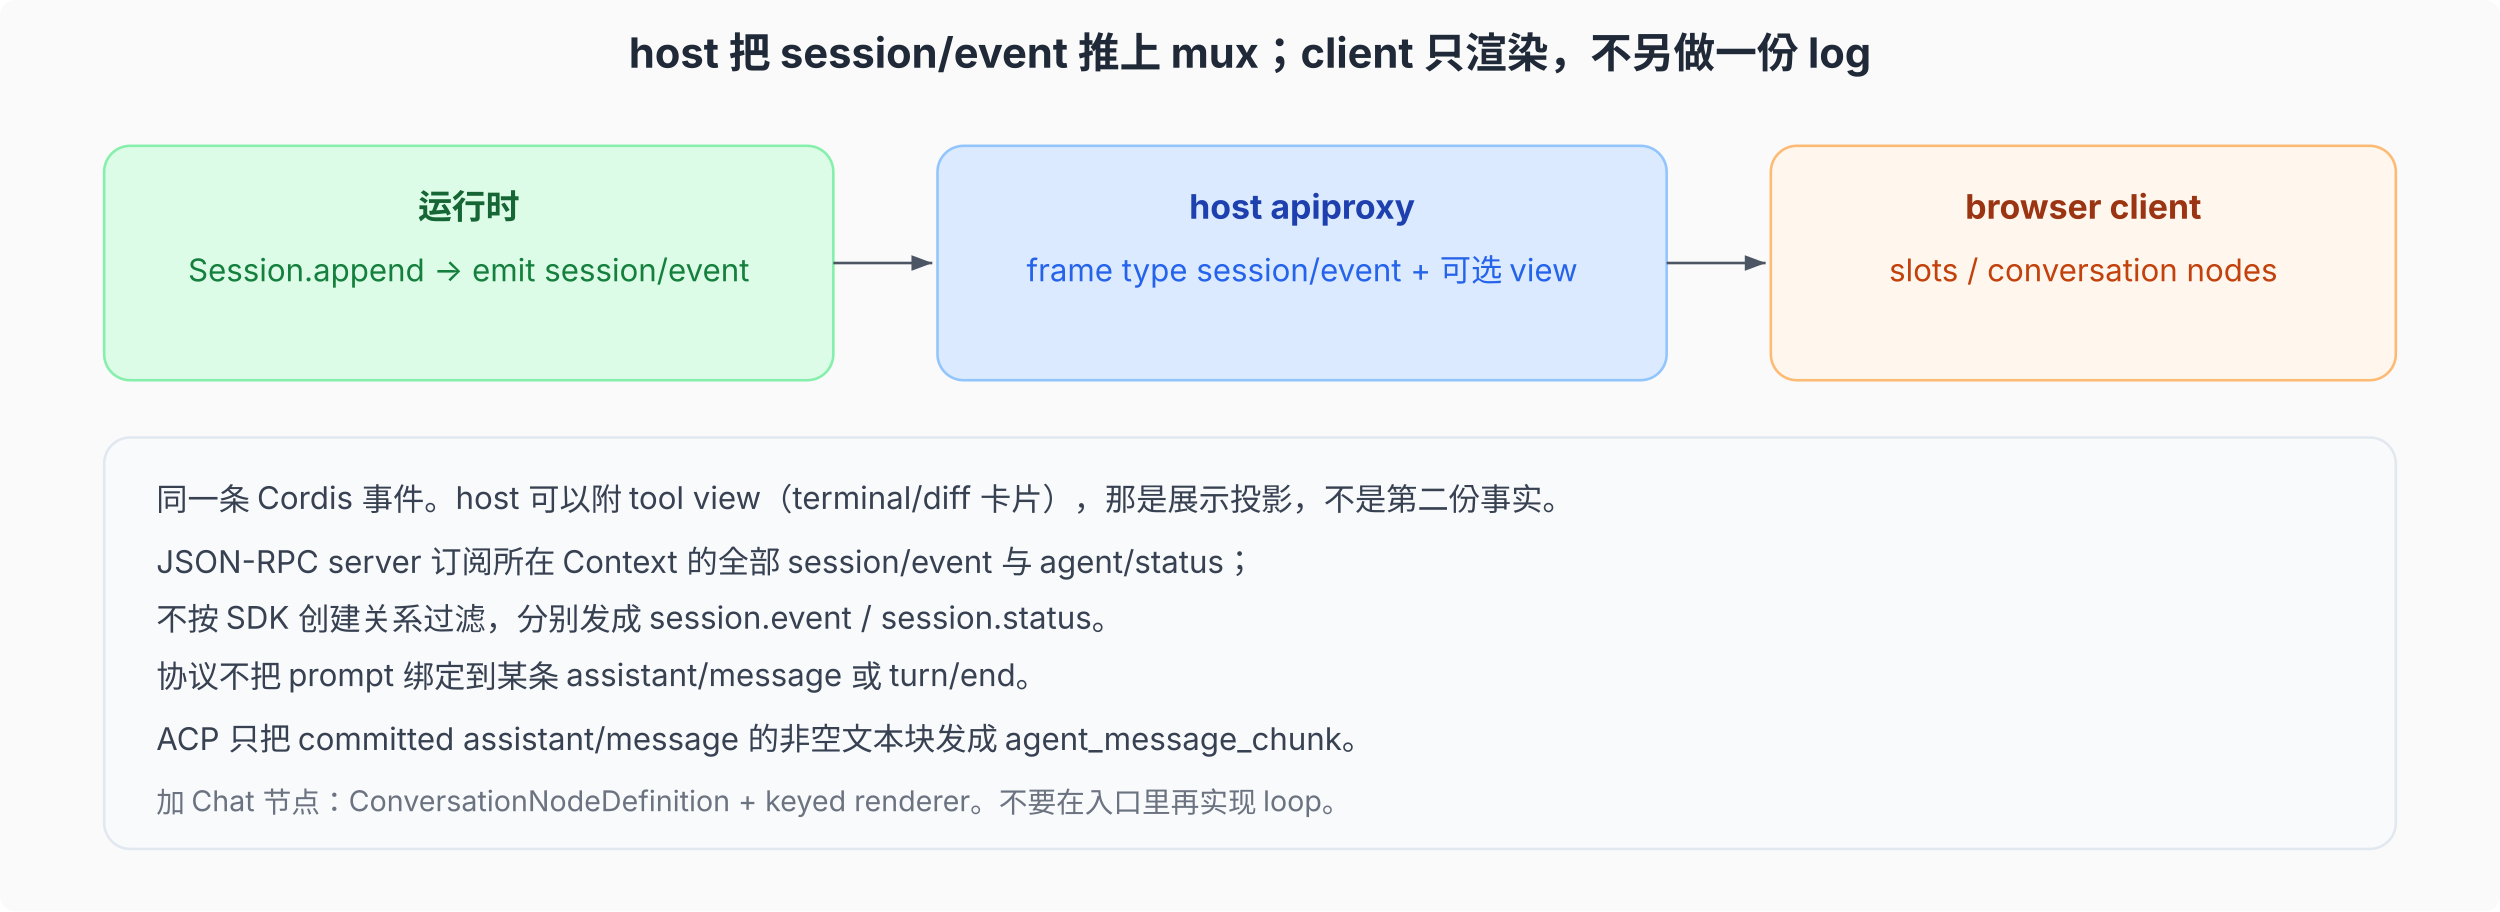
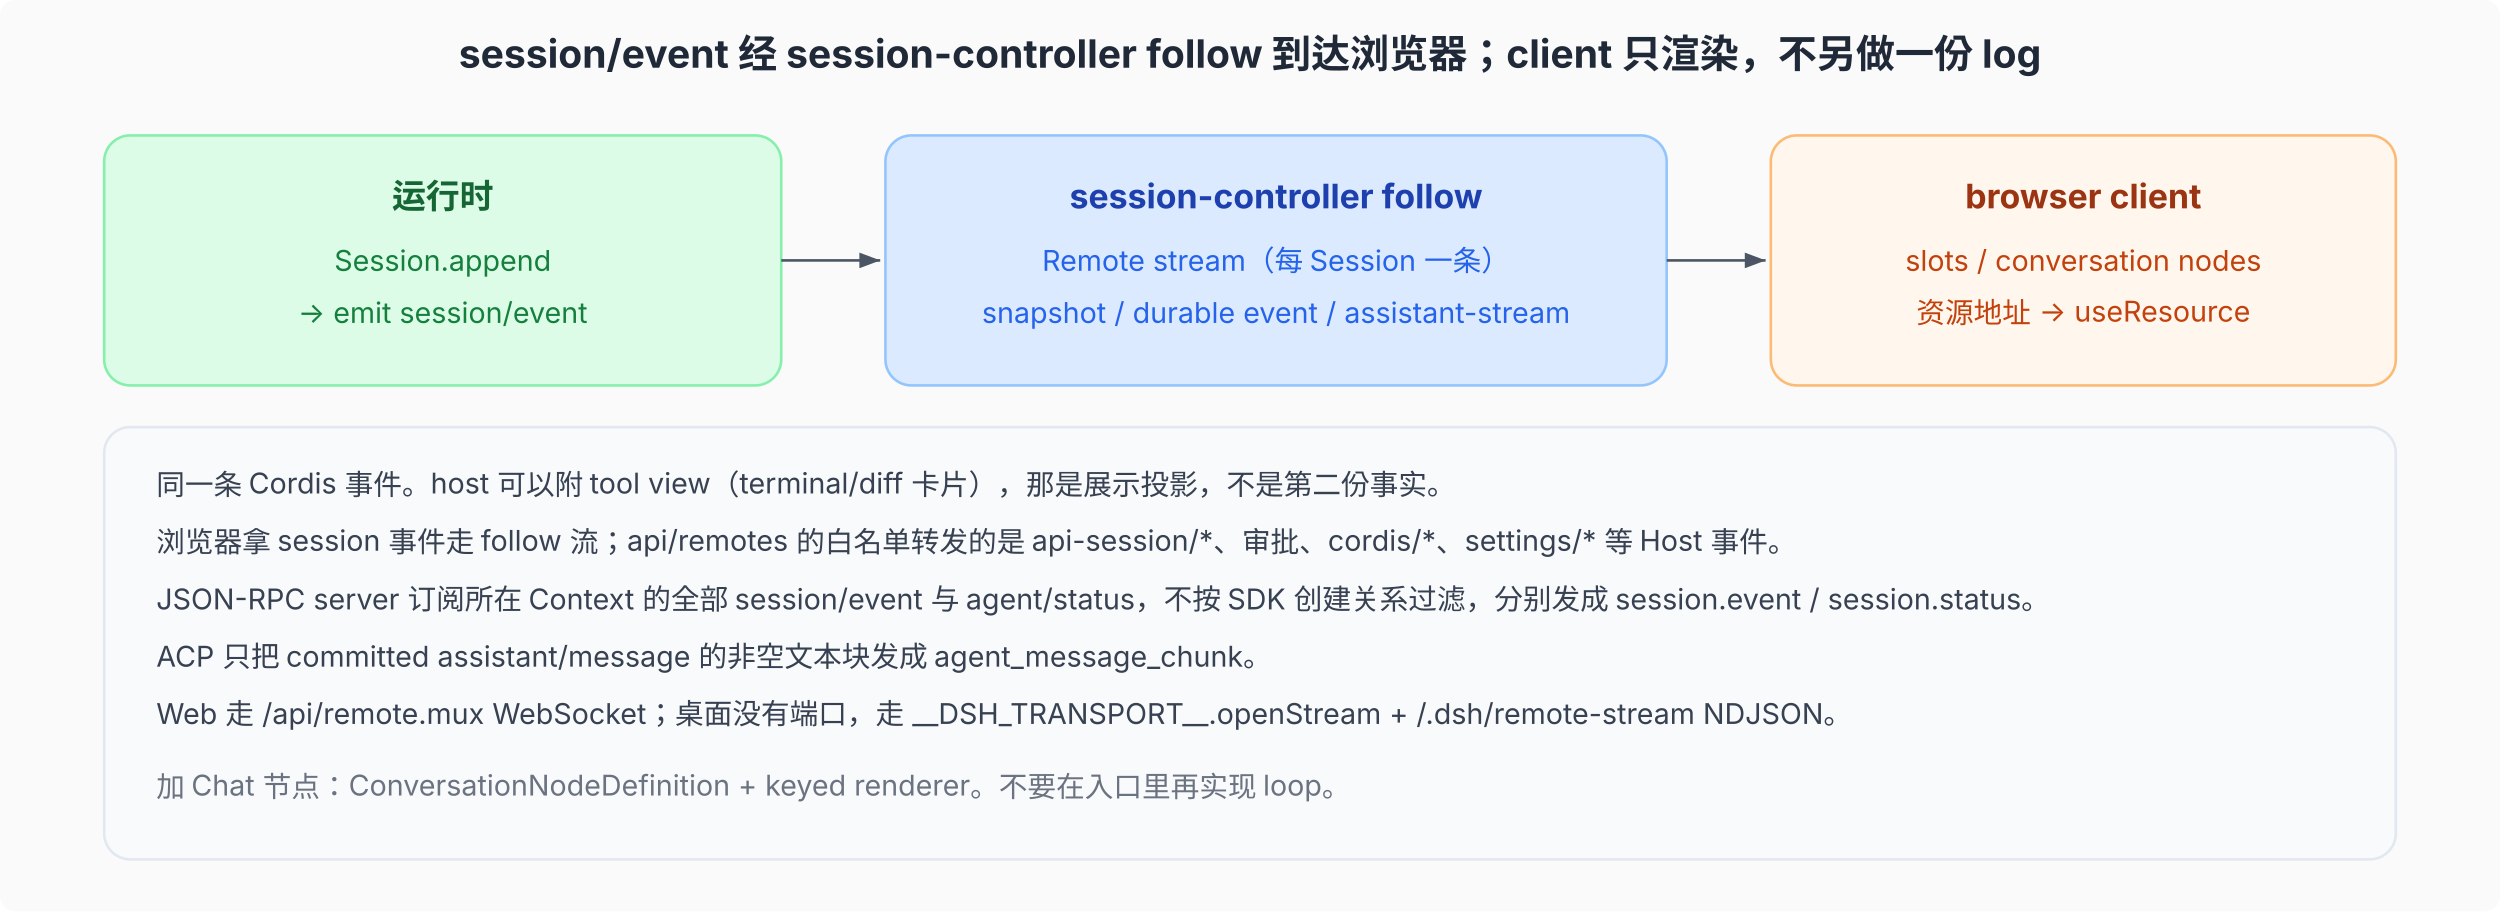
<svg xmlns="http://www.w3.org/2000/svg" viewBox="0 0 960 350" font-family="system-ui, -apple-system, 'PingFang SC', 'Noto Sans SC', sans-serif" font-size="12">
  <defs>
    <marker id="arr" markerWidth="8" markerHeight="6" refX="8" refY="3" orient="auto">
      <path d="M0,0 L8,3 L0,6 Z" fill="#4b5563" />
    </marker>
  </defs>
  <rect width="960" height="350" fill="#fafafa" rx="6" />
-   <text x="480" y="26" text-anchor="middle" font-size="16" font-weight="700" fill="#1f2937">host 把 session/event 推上 mux；client 只渲染，不另做一份 log</text>
-   <rect x="40" y="56" width="280" height="90" rx="10" fill="#dcfce7" stroke="#86efac" />
-   <text x="180" y="84" text-anchor="middle" font-size="13" font-weight="700" fill="#166534">运行时</text>
-   <text x="180" y="108" text-anchor="middle" font-size="12" fill="#15803d">Session.append → emit session/event</text>
-   <line x1="320" y1="101" x2="358" y2="101" stroke="#4b5563" marker-end="url(#arr)" />
-   <rect x="360" y="56" width="280" height="90" rx="10" fill="#dbeafe" stroke="#93c5fd" />
-   <text x="500" y="84" text-anchor="middle" font-size="13" font-weight="700" fill="#1e40af">host apiproxy</text>
-   <text x="500" y="108" text-anchor="middle" font-size="12" fill="#2563eb">frame type session/event + 可选 view</text>
-   <line x1="640" y1="101" x2="678" y2="101" stroke="#4b5563" marker-end="url(#arr)" />
-   <rect x="680" y="56" width="240" height="90" rx="10" fill="#fff7ed" stroke="#fdba74" />
-   <text x="800" y="84" text-anchor="middle" font-size="13" font-weight="700" fill="#9a3412">browser client</text>
-   <text x="800" y="108" text-anchor="middle" font-size="12" fill="#c2410c">slots / conversation nodes</text>
-   <rect x="40" y="168" width="880" height="158" rx="10" fill="#f8fafc" stroke="#e2e8f0" />
-   <text x="60" y="196" font-size="12" fill="#374151">同一条 Cordis 事件。host 可以附 tool view（terminal/diff 卡片），那是展示投影，不是第二份事实。</text>
-   <text x="60" y="220" font-size="12" fill="#374151">JSON-RPC server 订阅所在 Context 的全部 session/event 与 agent/status；</text>
-   <text x="60" y="242" font-size="12" fill="#374151">不按 SDK 创建关系过滤，分别发成 session.event / session.status。</text>
-   <text x="60" y="264" font-size="12" fill="#374151">协议不把 prompt 绑定到某条 assistant/message 或 turn/end。</text>
-   <text x="60" y="288" font-size="12" fill="#374151">ACP 只把 committed assistant/message 的非空文本块发成 agent_message_chunk。</text>
-   <text x="60" y="312" font-size="11" fill="#6b7280">加 Chat 节点：ConversationNodeDefinition + keyed renderer。不要在入口里再实现 loop。</text>
+   <text x="480" y="26" text-anchor="middle" font-size="15" font-weight="700" fill="#1f2937">session/event 经 session-controller follow 到达浏览器；client 只渲染，不另做一份 log</text>
+   <rect x="40" y="52" width="260" height="96" rx="10" fill="#dcfce7" stroke="#86efac" />
+   <text x="170" y="80" text-anchor="middle" font-size="13" font-weight="700" fill="#166534">运行时</text>
+   <text x="170" y="104" text-anchor="middle" font-size="11" fill="#15803d">Session.append</text>
+   <text x="170" y="124" text-anchor="middle" font-size="11" fill="#15803d">→ emit session/event</text>
+   <line x1="300" y1="100" x2="338" y2="100" stroke="#4b5563" marker-end="url(#arr)" />
+   <rect x="340" y="52" width="300" height="96" rx="10" fill="#dbeafe" stroke="#93c5fd" />
+   <text x="490" y="80" text-anchor="middle" font-size="13" font-weight="700" fill="#1e40af">session-controller follow</text>
+   <text x="490" y="104" text-anchor="middle" font-size="11" fill="#2563eb">Remote stream（每 Session 一条）</text>
+   <text x="490" y="124" text-anchor="middle" font-size="11" fill="#2563eb">snapshot / durable event / assistant-stream</text>
+   <line x1="640" y1="100" x2="678" y2="100" stroke="#4b5563" marker-end="url(#arr)" />
+   <rect x="680" y="52" width="240" height="96" rx="10" fill="#fff7ed" stroke="#fdba74" />
+   <text x="800" y="80" text-anchor="middle" font-size="13" font-weight="700" fill="#9a3412">browser client</text>
+   <text x="800" y="104" text-anchor="middle" font-size="11" fill="#c2410c">slots / conversation nodes</text>
+   <text x="800" y="124" text-anchor="middle" font-size="11" fill="#c2410c">资源地址 → useResource</text>
+   <rect x="40" y="164" width="880" height="166" rx="10" fill="#f8fafc" stroke="#e2e8f0" />
+   <text x="60" y="190" font-size="11" fill="#374151">同一条 Cordis 事件。host 可以附 tool view（terminal/diff 卡片），那是展示投影，不是第二份事实。</text>
+   <text x="60" y="212" font-size="11" fill="#374151">浏览器拿 session 事件走 follow 流；api/remotes 的白名单转发的是 api-session/*、审批、cordis/*、settings/* 等 Host 事件。</text>
+   <text x="60" y="234" font-size="11" fill="#374151">JSON-RPC server 订阅所在 Context 的全部 session/event 与 agent/status，不按 SDK 创建关系过滤，分别发成 session.event / session.status。</text>
+   <text x="60" y="256" font-size="11" fill="#374151">ACP 只把 committed assistant/message 的非空文本块发成 agent_message_chunk。</text>
+   <text x="60" y="278" font-size="11" fill="#374151">Web 走 /api/remote.mux WebSocket；桌面没有端口，走 __DSH_TRANSPORT__.openStream + /.dsh/remote-stream NDJSON。</text>
+   <text x="60" y="306" font-size="11" fill="#6b7280">加 Chat 节点：ConversationNodeDefinition + keyed renderer。不要在入口里再实现 loop。</text>
</svg>
